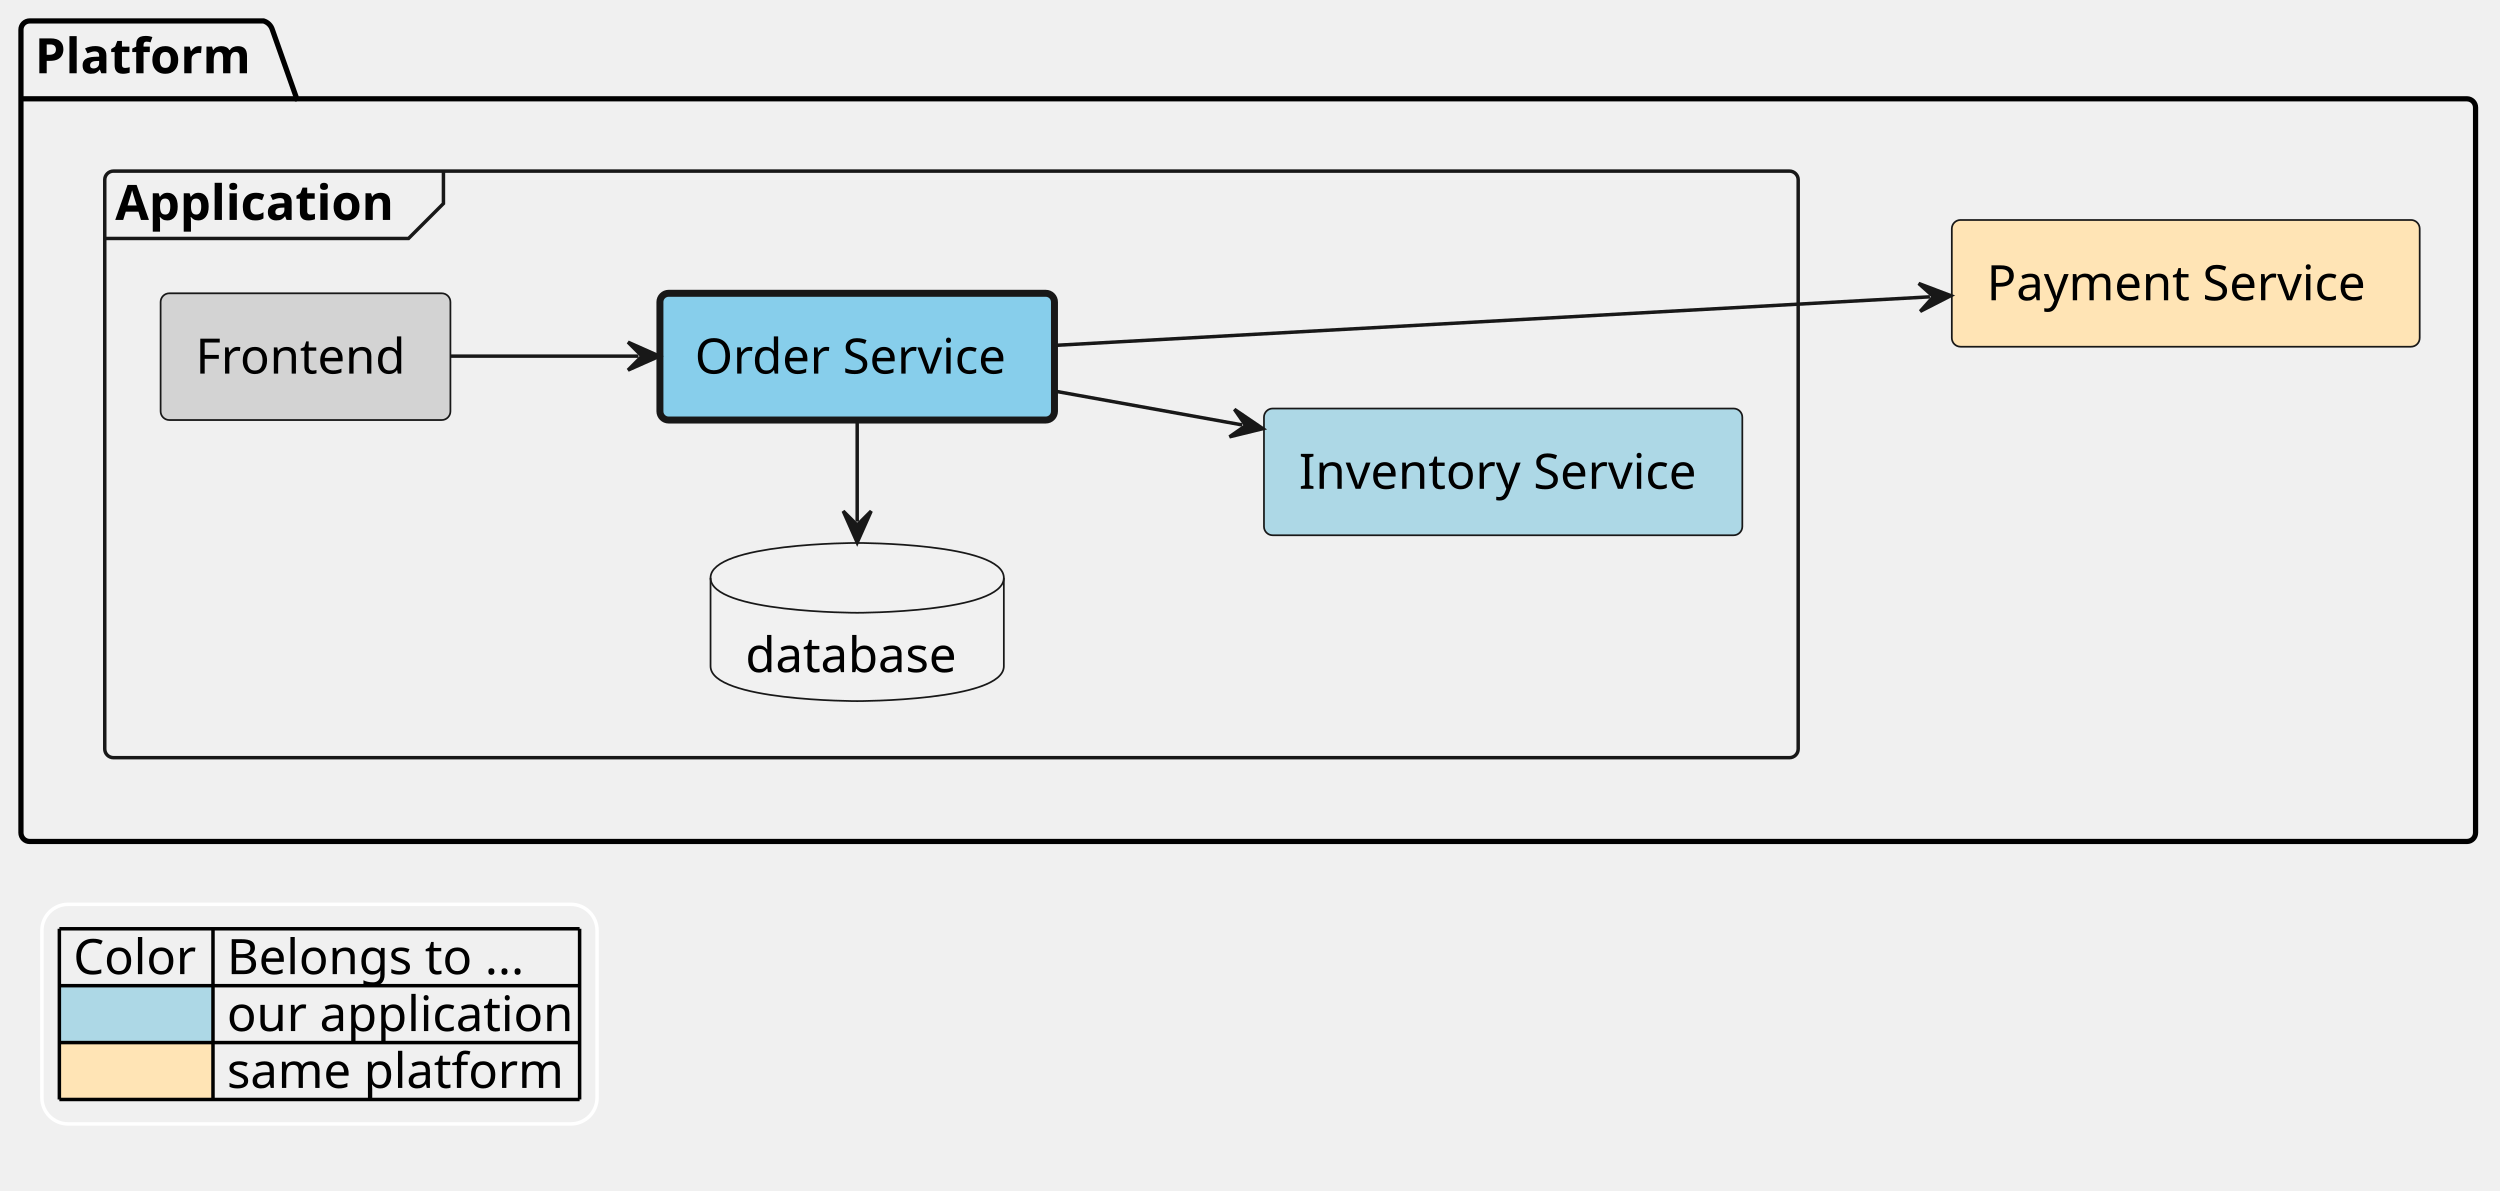
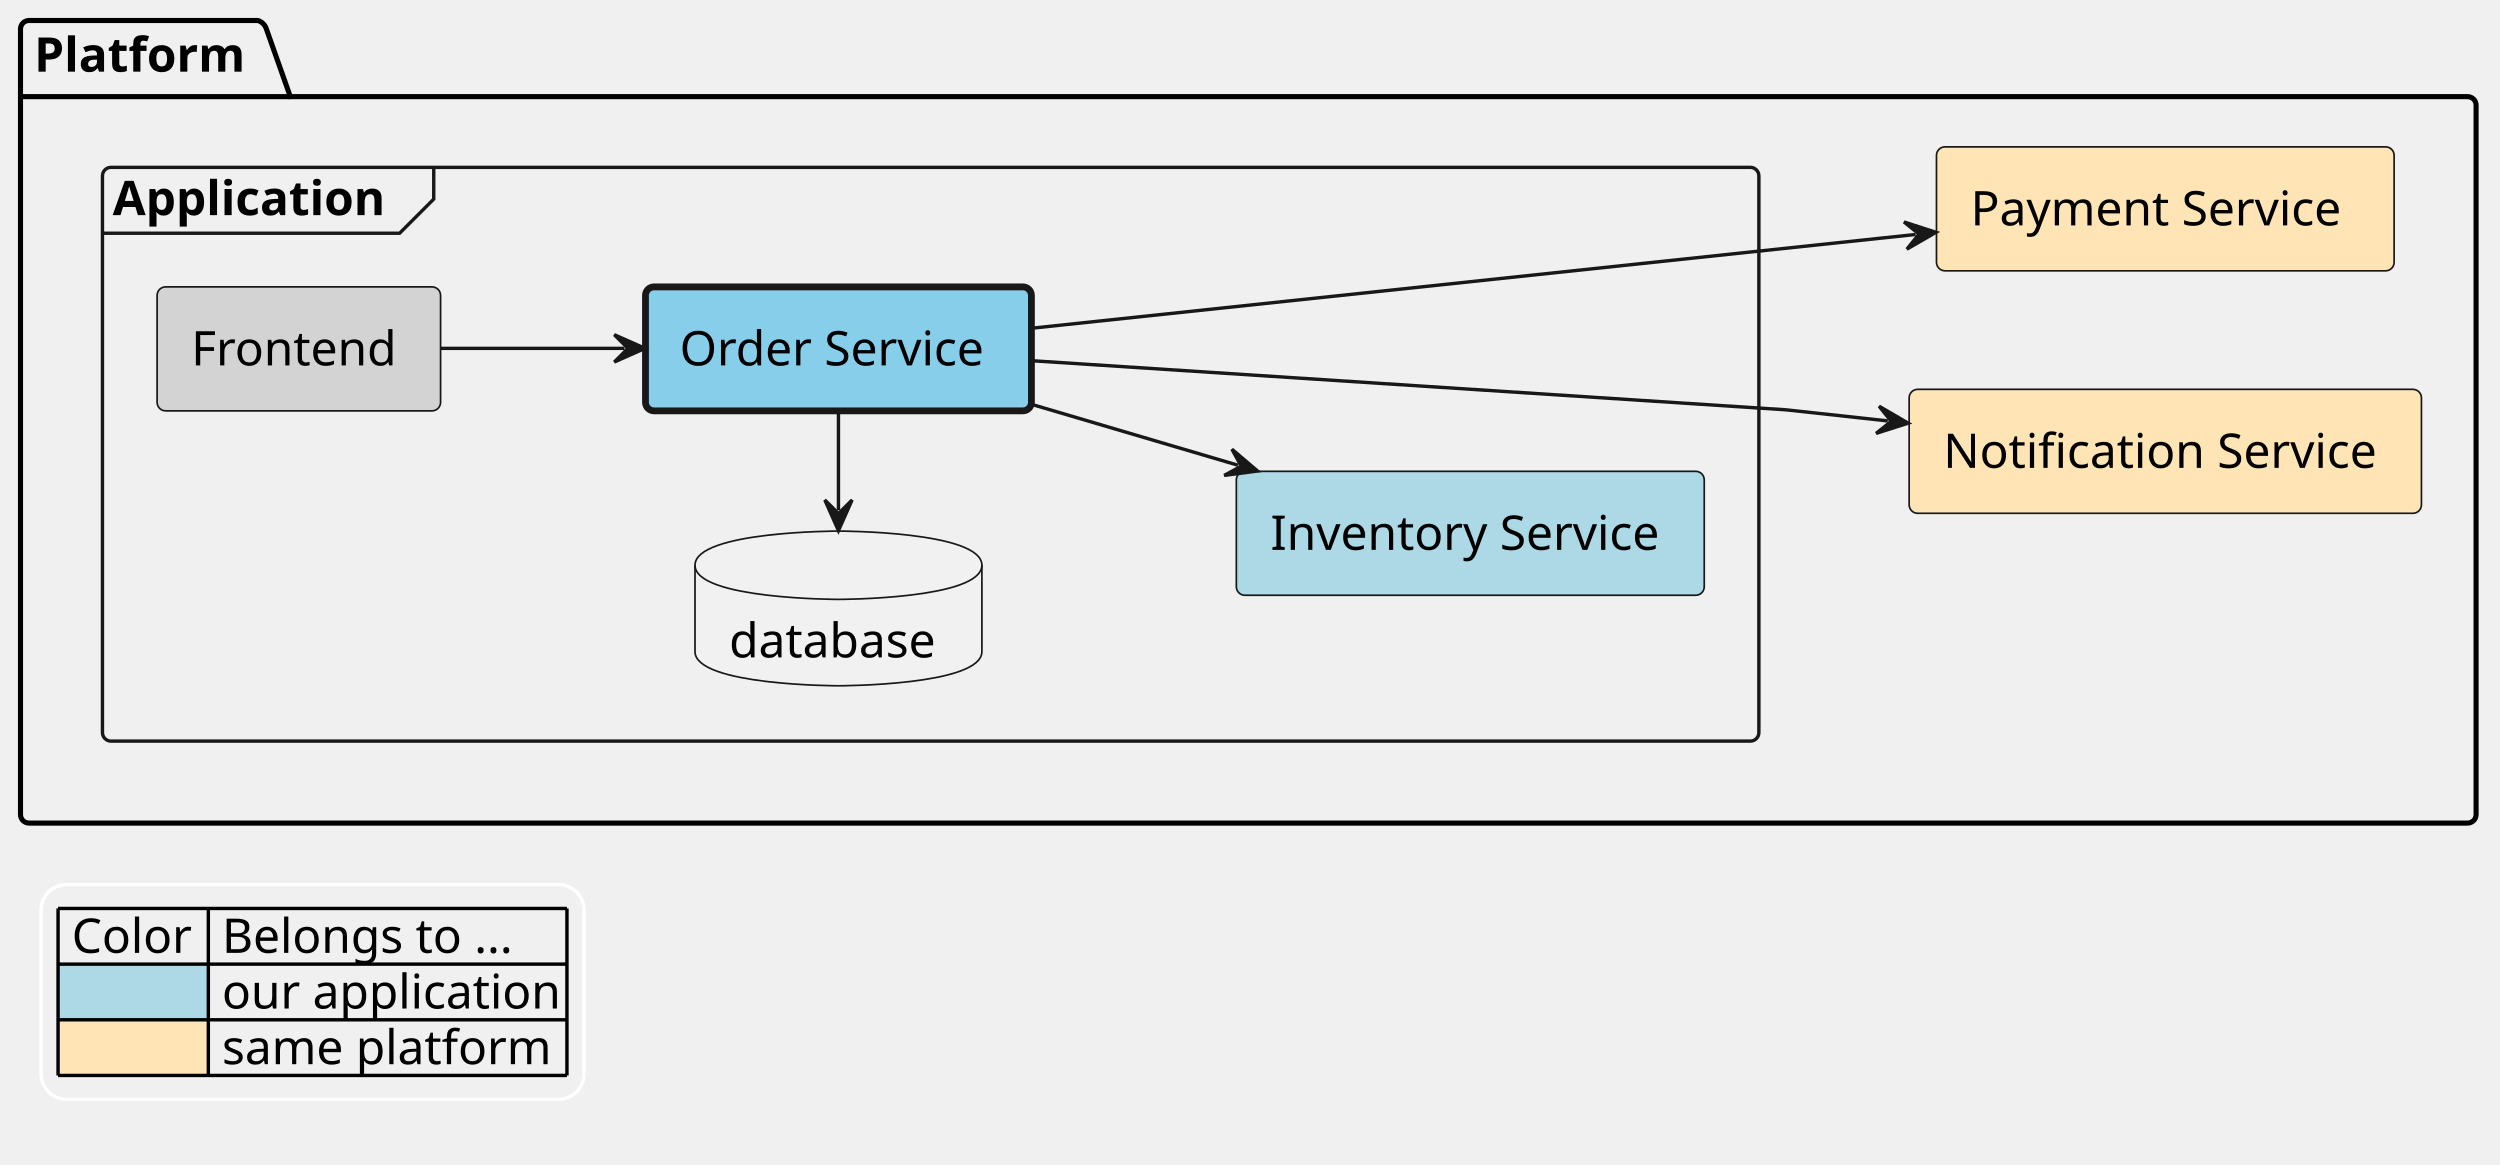
- <svg xmlns="http://www.w3.org/2000/svg" contentStyleType="text/css" height="341px" preserveAspectRatio="none" style="width:716px;height:341px;background:#FFFFFF;" version="1.1" viewBox="0 0 716 341" width="716px" zoomAndPan="magnify">
+ <svg xmlns="http://www.w3.org/2000/svg" contentStyleType="text/css" height="341px" preserveAspectRatio="none" style="width:732px;height:341px;background:#FFFFFF;" version="1.1" viewBox="0 0 732 341" width="732px" zoomAndPan="magnify">
  <defs />
  <g>
    <g id="cluster_Platform">
-       <path d="M8.5,6 L75.5,6 A3.75,3.75 0 0 1 78,8.5 L85,28.297 L706.5,28.297 A2.5,2.5 0 0 1 709,30.797 L709,238.5 A2.5,2.5 0 0 1 706.5,241 L8.5,241 A2.5,2.5 0 0 1 6,238.5 L6,8.5 A2.5,2.5 0 0 1 8.5,6 " fill="none" style="stroke:#000000;stroke-width:1.5;" />
+       <path d="M8.5,6 L75.5,6 A3.75,3.75 0 0 1 78,8.5 L85,28.297 L722.5,28.297 A2.5,2.5 0 0 1 725,30.797 L725,238.5 A2.5,2.5 0 0 1 722.5,241 L8.5,241 A2.5,2.5 0 0 1 6,238.5 L6,8.5 A2.5,2.5 0 0 1 8.5,6 " fill="none" style="stroke:#000000;stroke-width:1.5;" />
      <line style="stroke:#000000;stroke-width:1.5;" x1="6" x2="85" y1="28.297" y2="28.297" />
      <text fill="#000000" font-family="sans-serif" font-size="14" font-weight="bold" lengthAdjust="spacing" textLength="66" x="10" y="20.995">Platform</text>
    </g>
    <g id="cluster_Application">
      <rect fill="none" height="168" rx="2.5" ry="2.5" style="stroke:#181818;stroke-width:1.0;" width="485" x="30" y="49" />
      <path d="M127,49 L127,58.297 L117,68.297 L30,68.297 " fill="none" style="stroke:#181818;stroke-width:1.0;" />
      <text fill="#000000" font-family="sans-serif" font-size="14" font-weight="bold" lengthAdjust="spacing" textLength="87" x="33" y="62.995">Application</text>
    </g>
+     <g id="elem_platform__notification_service">
+       <rect fill="#FFE4B5" height="36.297" rx="2.5" ry="2.5" style="stroke:#181818;stroke-width:0.5;" width="150" x="559" y="114" />
+       <text fill="#000000" font-family="sans-serif" font-size="14" lengthAdjust="spacing" textLength="130" x="569" y="136.995">Notification Service</text>
+     </g>
    <g id="elem_platform__payment_service">
-       <rect fill="#FFE4B5" height="36.297" rx="2.5" ry="2.5" style="stroke:#181818;stroke-width:0.5;" width="134" x="559" y="63" />
-       <text fill="#000000" font-family="sans-serif" font-size="14" lengthAdjust="spacing" textLength="114" x="569" y="85.995">Payment Service</text>
+       <rect fill="#FFE4B5" height="36.297" rx="2.5" ry="2.5" style="stroke:#181818;stroke-width:0.5;" width="134" x="567" y="43" />
+       <text fill="#000000" font-family="sans-serif" font-size="14" lengthAdjust="spacing" textLength="114" x="577" y="65.995">Payment Service</text>
    </g>
    <g id="elem_platform__application__frontend">
      <rect fill="#D3D3D3" height="36.297" rx="2.5" ry="2.5" style="stroke:#181818;stroke-width:0.5;" width="83" x="46" y="84" />
      <text fill="#000000" font-family="sans-serif" font-size="14" lengthAdjust="spacing" textLength="63" x="56" y="106.995">Frontend</text>
    </g>
    <g id="elem_platform__application__order_service">
      <rect fill="#87CEEB" height="36.297" rx="2.5" ry="2.5" style="stroke:#181818;stroke-width:2.0;" width="113" x="189" y="84" />
      <text fill="#000000" font-family="sans-serif" font-size="14" lengthAdjust="spacing" textLength="93" x="199" y="106.995">Order Service</text>
    </g>
    <g id="elem_platform__application__order_database">
      <path d="M203.5,165.5 C203.5,155.5 245.5,155.5 245.5,155.5 C245.5,155.5 287.5,155.5 287.5,165.5 L287.5,190.797 C287.5,200.797 245.5,200.797 245.5,200.797 C245.5,200.797 203.5,200.797 203.5,190.797 L203.5,165.5 " fill="#F1F1F1" style="stroke:#181818;stroke-width:0.5;" />
      <path d="M203.5,165.5 C203.5,175.5 245.5,175.5 245.5,175.5 C245.5,175.5 287.5,175.5 287.5,165.5 " fill="none" style="stroke:#181818;stroke-width:0.5;" />
      <text fill="#000000" font-family="sans-serif" font-size="14" lengthAdjust="spacing" textLength="64" x="213.5" y="192.495">database</text>
    </g>
    <g id="elem_platform__application__inventory_service">
-       <rect fill="#ADD8E6" height="36.297" rx="2.5" ry="2.5" style="stroke:#181818;stroke-width:0.5;" width="137" x="362" y="117" />
-       <text fill="#000000" font-family="sans-serif" font-size="14" lengthAdjust="spacing" textLength="117" x="372" y="139.995">Inventory Service</text>
+       <rect fill="#ADD8E6" height="36.297" rx="2.5" ry="2.5" style="stroke:#181818;stroke-width:0.5;" width="137" x="362" y="138" />
+       <text fill="#000000" font-family="sans-serif" font-size="14" lengthAdjust="spacing" textLength="117" x="372" y="160.995">Inventory Service</text>
    </g>
    <g id="link_platform__application__frontend_platform__application__order_service">
      <path d="M129.08,102 C147.32,102 163.13,102 182.86,102 " fill="none" id="platform__application__frontend-to-platform__application__order_service" style="stroke:#181818;stroke-width:1.0;" />
      <polygon fill="#181818" points="188.86,102,179.86,98,183.86,102,179.86,106,188.86,102" style="stroke:#181818;stroke-width:1.0;" />
    </g>
    <g id="link_platform__application__order_database_platform__application__order_service">
      <path d="M245.5,149.38 C245.5,149.38 245.5,127.33 245.5,127.33 C245.5,127.33 245.5,124.2 245.5,120.14 " fill="none" id="platform__application__order_database-backto-platform__application__order_service" style="stroke:#181818;stroke-width:1.0;" />
      <polygon fill="#181818" points="245.5,155.38,249.5,146.38,245.5,150.38,241.5,146.38,245.5,155.38" style="stroke:#181818;stroke-width:1.0;" />
    </g>
+     <g id="link_platform__application__order_service_platform__notification_service">
+       <path d="M302.12,105.62 C382.86,110.88 523,120 523,120 C523,120 532.996,121.088 552.746,123.248 " fill="none" id="platform__application__order_service-to-platform__notification_service" style="stroke:#181818;stroke-width:1.0;" />
+       <polygon fill="#181818" points="558.71,123.9,550.198,118.945,553.74,123.356,549.328,126.898,558.71,123.9" style="stroke:#181818;stroke-width:1.0;" />
+     </g>
    <g id="link_platform__application__order_service_platform__application__inventory_service">
-       <path d="M302.4,112.08 C321.11,115.45 336.265,118.185 355.785,121.705 " fill="none" id="platform__application__order_service-to-platform__application__inventory_service" style="stroke:#181818;stroke-width:1.0;" />
-       <polygon fill="#181818" points="361.69,122.77,353.543,117.236,356.769,121.883,352.123,125.109,361.69,122.77" style="stroke:#181818;stroke-width:1.0;" />
+       <path d="M302.4,118.5 C323.21,124.64 341.185,129.944 362.455,136.214 " fill="none" id="platform__application__order_service-to-platform__application__inventory_service" style="stroke:#181818;stroke-width:1.0;" />
+       <polygon fill="#181818" points="368.21,137.91,360.708,131.529,363.414,136.496,358.446,139.202,368.21,137.91" style="stroke:#181818;stroke-width:1.0;" />
    </g>
    <g id="link_platform__application__order_service_platform__payment_service">
-       <path d="M302.35,98.9 C370.62,95.11 480.029,89.042 552.729,85.012 " fill="none" id="platform__application__order_service-to-platform__payment_service" style="stroke:#181818;stroke-width:1.0;" />
-       <polygon fill="#181818" points="558.72,84.68,549.512,81.184,553.728,84.957,549.955,89.172,558.72,84.68" style="stroke:#181818;stroke-width:1.0;" />
+       <path d="M302.29,96.08 C372.32,88.65 486.324,76.563 560.894,68.653 " fill="none" id="platform__application__order_service-to-platform__payment_service" style="stroke:#181818;stroke-width:1.0;" />
+       <polygon fill="#181818" points="566.86,68.02,557.488,64.992,561.888,68.547,558.332,72.947,566.86,68.02" style="stroke:#181818;stroke-width:1.0;" />
    </g>
    <rect fill="none" height="62.891" id="_legend" rx="7.5" ry="7.5" style="stroke:#FFFFFF;stroke-width:1.0;" width="159" x="12" y="259" />
    <text fill="#000000" font-family="sans-serif" font-size="14" lengthAdjust="spacing" textLength="36" x="21" y="278.995">Color</text>
    <text fill="#000000" font-family="sans-serif" font-size="14" lengthAdjust="spacing" textLength="91" x="65" y="278.995">Belongs to ...</text>
    <rect fill="#ADD8E6" height="16.297" style="stroke:none;stroke-width:1.0;" width="44" x="17" y="282.297" />
    <text fill="#000000" font-family="sans-serif" font-size="14" lengthAdjust="spacing" textLength="4" x="17" y="295.292"> </text>
    <text fill="#000000" font-family="sans-serif" font-size="14" lengthAdjust="spacing" textLength="101" x="65" y="295.292">our application</text>
    <rect fill="#FFE4B5" height="16.297" style="stroke:none;stroke-width:1.0;" width="44" x="17" y="298.594" />
    <text fill="#000000" font-family="sans-serif" font-size="14" lengthAdjust="spacing" textLength="4" x="17" y="311.589"> </text>
    <text fill="#000000" font-family="sans-serif" font-size="14" lengthAdjust="spacing" textLength="98" x="65" y="311.589">same platform</text>
    <line style="stroke:#000000;stroke-width:1.0;" x1="17" x2="166" y1="266" y2="266" />
    <line style="stroke:#000000;stroke-width:1.0;" x1="17" x2="166" y1="282.297" y2="282.297" />
    <line style="stroke:#000000;stroke-width:1.0;" x1="17" x2="166" y1="298.594" y2="298.594" />
    <line style="stroke:#000000;stroke-width:1.0;" x1="17" x2="166" y1="314.891" y2="314.891" />
    <line style="stroke:#000000;stroke-width:1.0;" x1="17" x2="17" y1="266" y2="314.891" />
    <line style="stroke:#000000;stroke-width:1.0;" x1="61" x2="61" y1="266" y2="314.891" />
    <line style="stroke:#000000;stroke-width:1.0;" x1="166" x2="166" y1="266" y2="314.891" />
  </g>
</svg>
